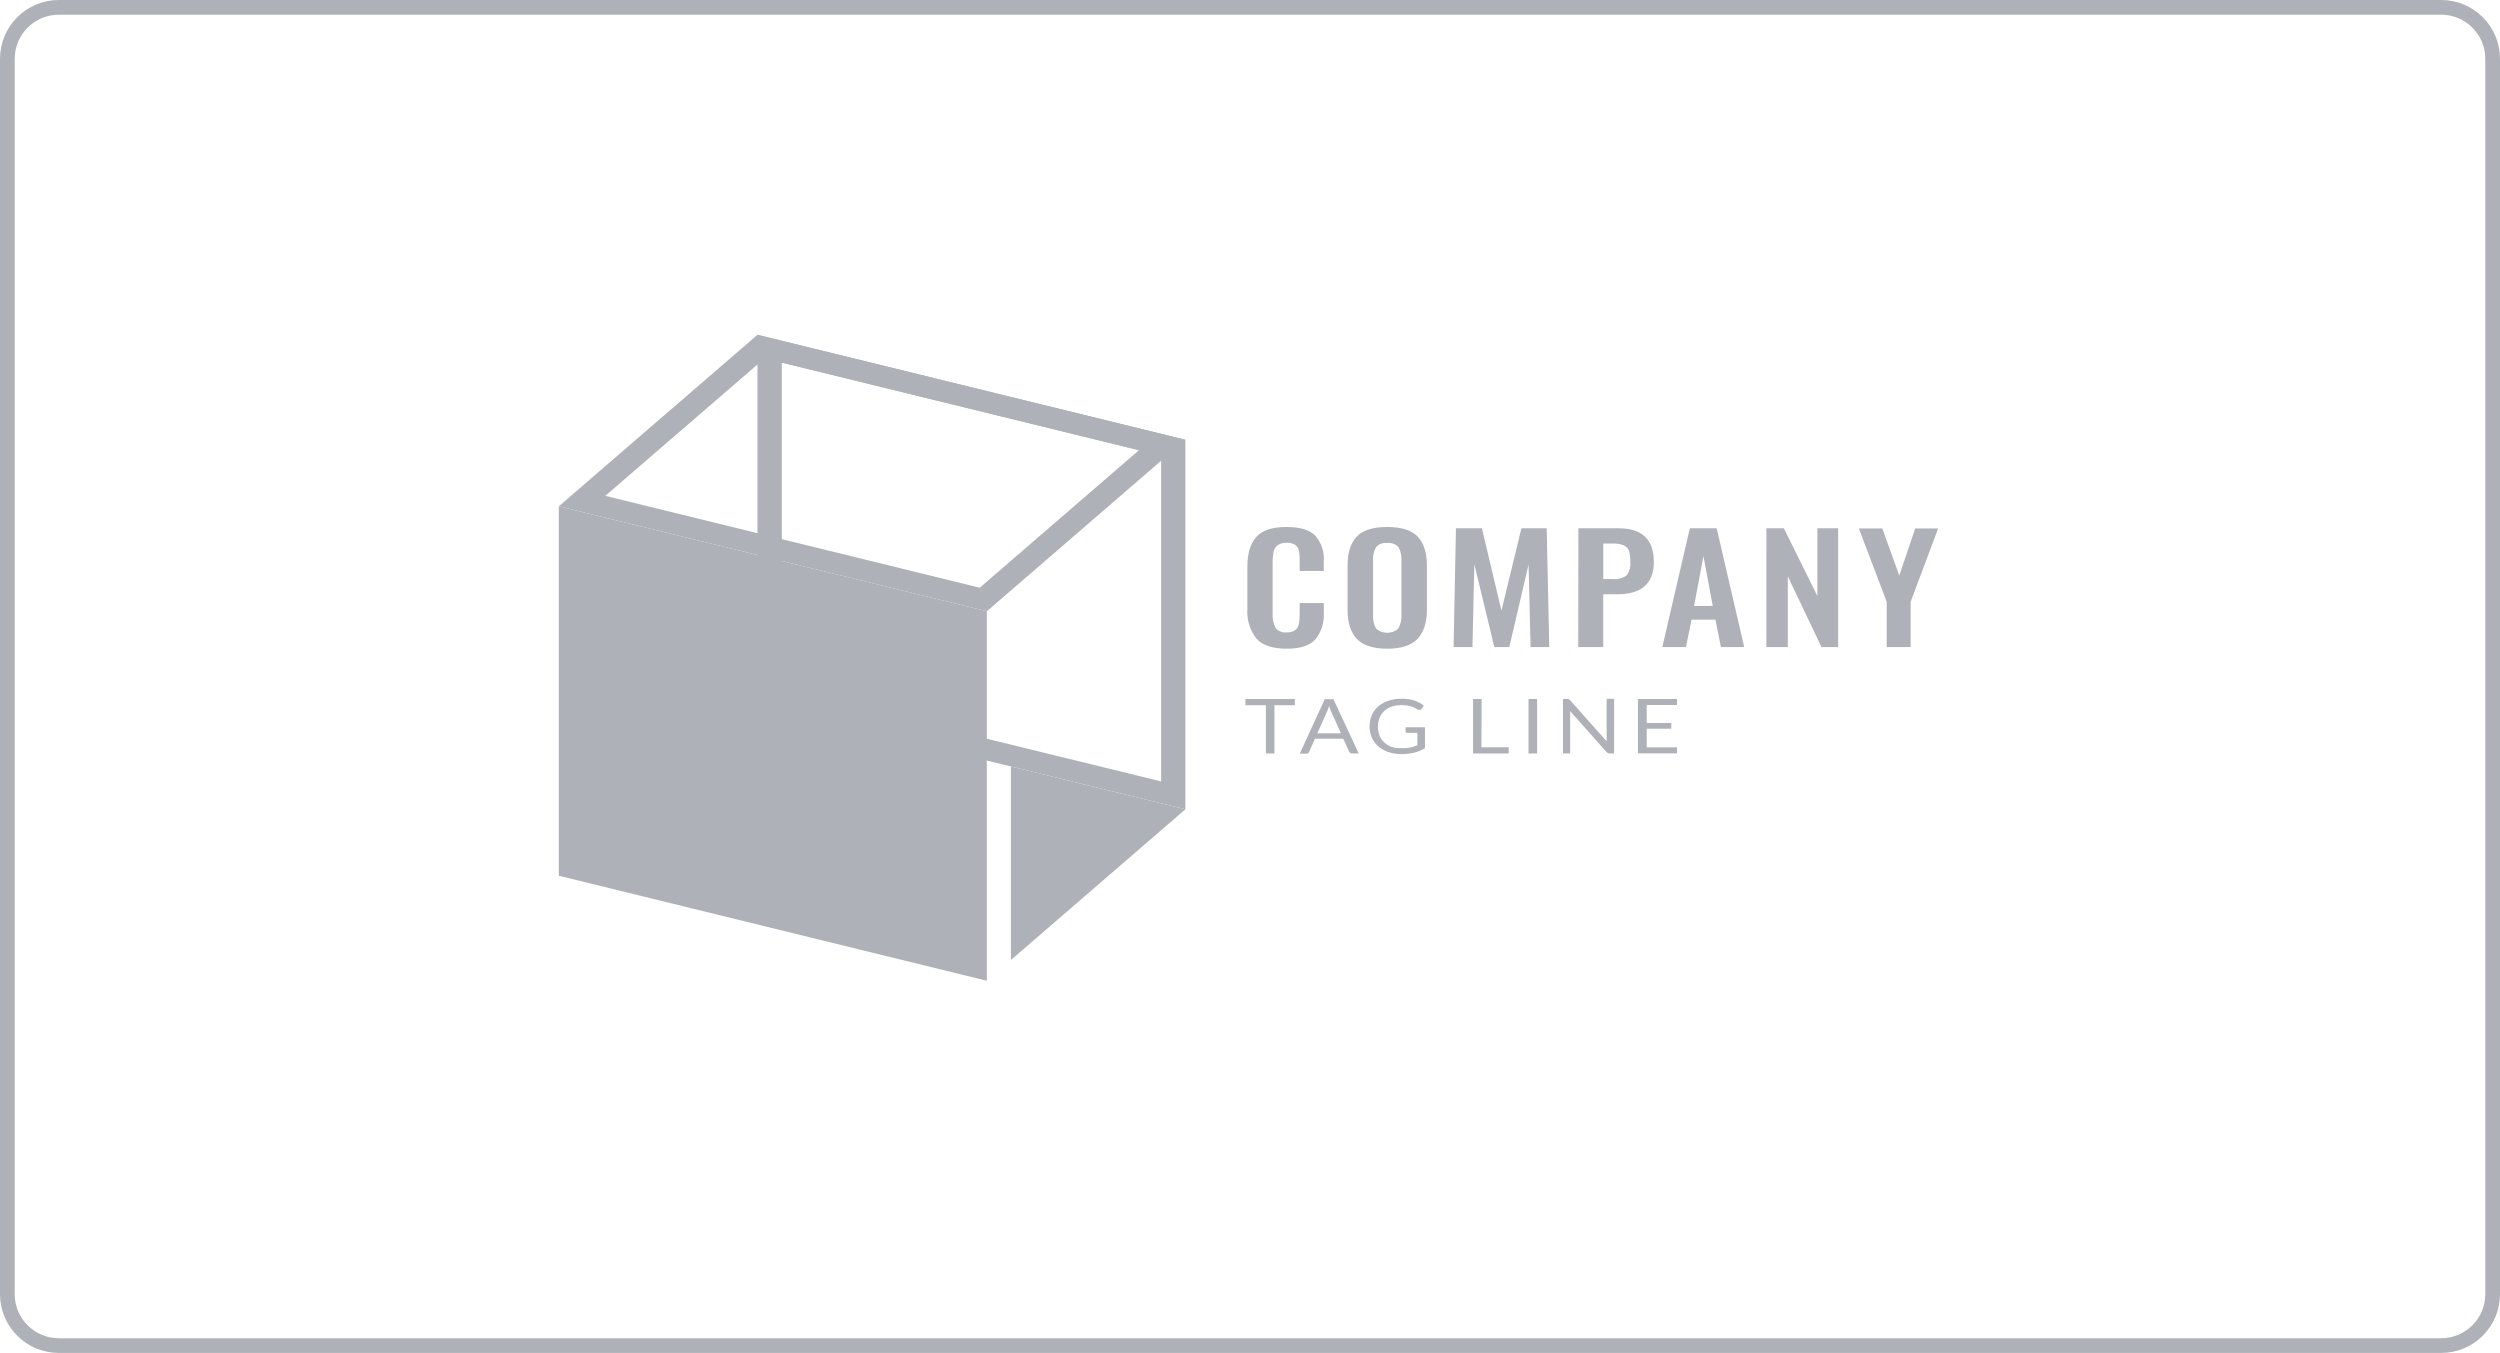
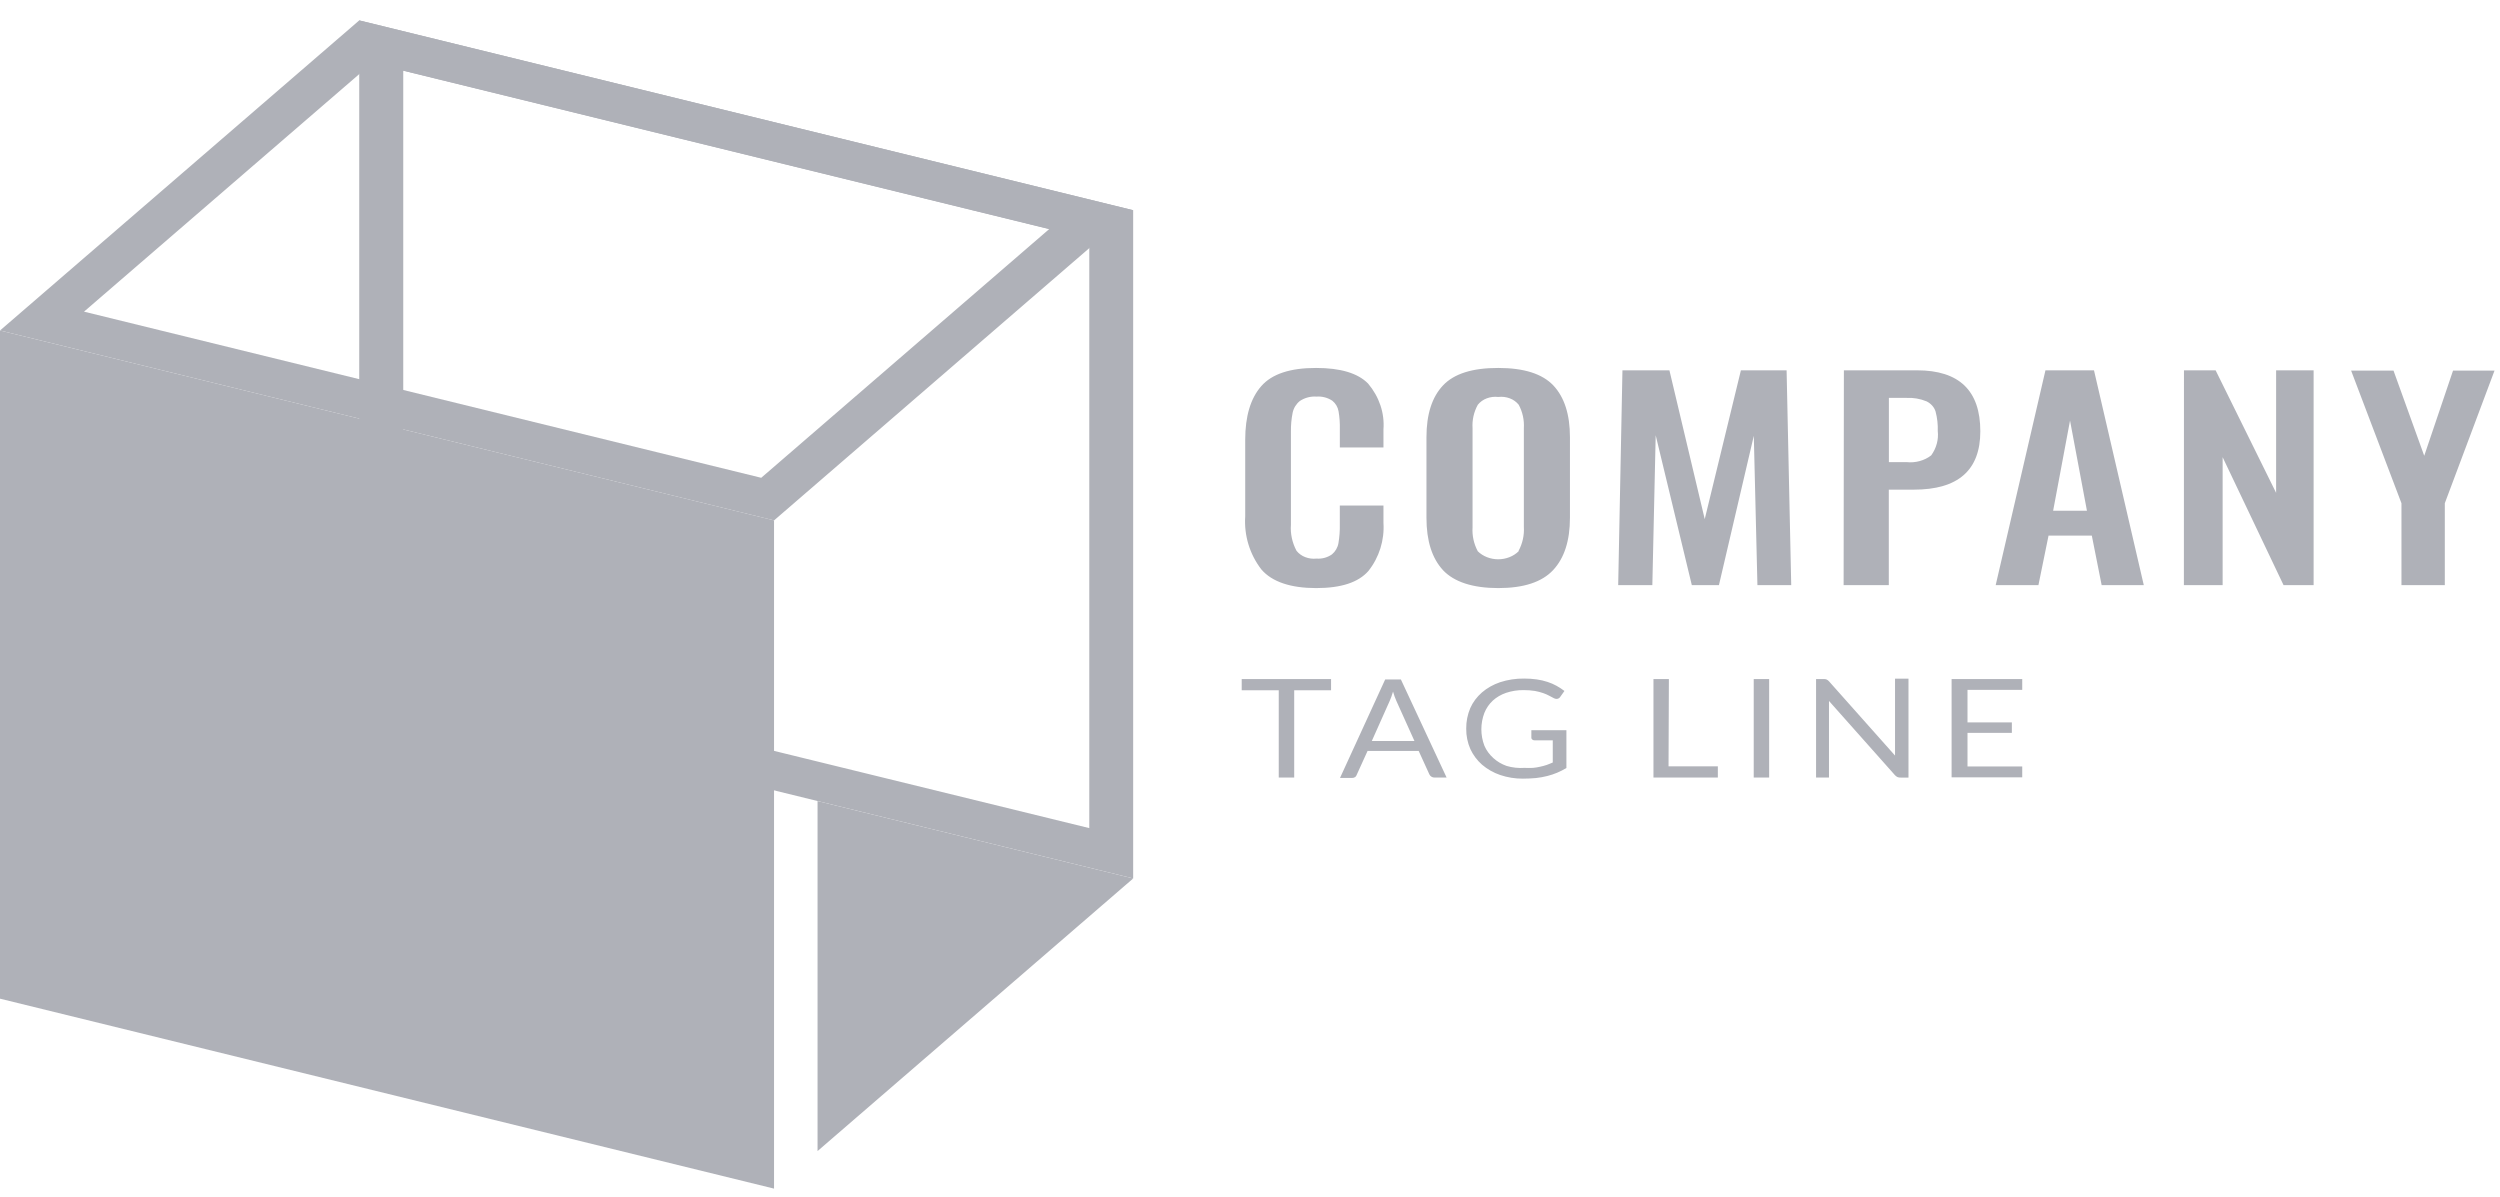
- <svg xmlns="http://www.w3.org/2000/svg" width="170" height="92" fill="none">
-   <rect width="169" height="91" x=".5" y=".5" stroke="#AFB1B8" rx="3.5" />
-   <path fill="#AFB1B8" d="M85.425 43.408a2.947 2.947 0 0 1-.605-1.988v-2.884c0-.883.2-1.555.602-2.015.4-.46 1.089-.688 2.065-.686.917 0 1.569.196 1.954.587.42.499.624 1.109.577 1.724v.678h-1.64v-.686c.005-.225-.01-.45-.048-.672a.65.65 0 0 0-.235-.399.95.95 0 0 0-.594-.156 1.005 1.005 0 0 0-.625.165.768.768 0 0 0-.272.44 3.332 3.332 0 0 0-.065.712v3.5c-.026.337.047.675.21.982a.77.77 0 0 0 .328.238.9.9 0 0 0 .424.056.893.893 0 0 0 .58-.159.704.704 0 0 0 .245-.425c.039-.232.056-.467.051-.701v-.71h1.641v.648a2.64 2.64 0 0 1-.567 1.813c-.377.428-1.02.642-1.964.642s-1.658-.229-2.062-.704ZM92.257 43.438c-.415-.45-.622-1.103-.622-1.969v-3.032c0-.857.207-1.505.622-1.945.414-.44 1.107-.659 2.079-.657.965 0 1.654.22 2.069.657.414.44.625 1.088.625 1.945v3.032c0 .857-.21 1.514-.632 1.966-.421.451-1.107.677-2.062.677-.955 0-1.661-.229-2.08-.674Zm2.843-.728c.149-.28.216-.589.197-.897v-3.714a1.65 1.65 0 0 0-.193-.88.776.776 0 0 0-.335-.241.907.907 0 0 0-.433-.052.918.918 0 0 0-.434.052.786.786 0 0 0-.337.241c-.15.275-.217.578-.197.88v3.731c-.02.309.047.617.197.898.095.094.213.17.346.222a1.158 1.158 0 0 0 .843 0c.133-.052.25-.128.346-.222v-.018ZM99.004 35.924h1.766l1.328 5.595 1.359-5.595h1.719L105.35 44h-1.271l-.136-5.613L102.632 44h-1.019l-1.359-5.633-.126 5.633h-1.284l.16-8.076ZM107.33 35.924h2.752c1.585 0 2.378.764 2.378 2.293 0 1.464-.835 2.196-2.504 2.194h-.937V44h-1.699l.01-8.077Zm2.351 3.451c.168.019.338.005.5-.039.161-.044.309-.117.434-.216.195-.273.281-.593.245-.912a2.526 2.526 0 0 0-.082-.733.582.582 0 0 0-.125-.222.7.7 0 0 0-.214-.162 1.762 1.762 0 0 0-.758-.13h-.659v2.414h.659ZM114.909 35.924h1.825L118.606 44h-1.584l-.37-1.862h-1.627L114.644 44h-1.606l1.871-8.076Zm1.56 5.279-.636-3.39-.635 3.39h1.271ZM120.117 35.924h1.189l2.276 4.607v-4.607h1.41V44h-1.131l-2.29-4.81V44h-1.457l.003-8.076ZM128.294 40.92l-1.892-4.985h1.594l1.155 3.203 1.083-3.203h1.56l-1.869 4.986V44h-1.631v-3.08ZM88.048 47.532v.422h-1.386v3.282h-.581v-3.282h-1.393v-.422h3.36ZM92.393 51.236h-.449a.2.2 0 0 1-.126-.035.194.194 0 0 1-.074-.085l-.401-.88H89.42l-.4.88a.243.243 0 0 1-.062.1.208.208 0 0 1-.126.035h-.448l1.698-3.704h.592l1.719 3.69Zm-2.813-1.375h1.603l-.68-1.508a2.699 2.699 0 0 1-.125-.349c-.024.07-.044.138-.064.197l-.062.155-.672 1.505ZM95.321 50.872c.106.005.213.005.32 0 .091-.008.182-.023.271-.044.083-.017.165-.04.245-.067.075-.027.15-.059.227-.091v-.833h-.679a.137.137 0 0 1-.092-.03.086.086 0 0 1-.026-.03.074.074 0 0 1-.008-.037v-.284h1.318v1.42a2.578 2.578 0 0 1-.716.301c-.14.036-.281.061-.425.077-.165.016-.33.023-.496.023a2.59 2.59 0 0 1-.856-.138 2.09 2.09 0 0 1-.68-.387 1.79 1.79 0 0 1-.438-.587 1.851 1.851 0 0 1-.156-.768 1.92 1.92 0 0 1 .153-.774c.097-.22.247-.42.438-.587.194-.167.425-.297.68-.384.29-.095.6-.142.91-.138.158 0 .316.01.472.032.138.02.274.051.404.094.12.038.233.088.34.147.104.057.203.122.296.193l-.163.229a.142.142 0 0 1-.055.05.17.17 0 0 1-.078.02.222.222 0 0 1-.105-.029 2.113 2.113 0 0 1-.167-.088 1.504 1.504 0 0 0-.227-.1 2.127 2.127 0 0 0-.313-.082 2.614 2.614 0 0 0-.431-.032 2.009 2.009 0 0 0-.656.103c-.189.065-.36.165-.5.293a1.29 1.29 0 0 0-.315.46 1.732 1.732 0 0 0 0 1.235c.074.175.19.333.34.467.139.127.308.227.495.293.217.064.445.089.673.073ZM100.736 50.814h1.855v.422h-2.422v-3.704h.581l-.014 3.282ZM104.521 51.236h-.581v-3.704h.581v3.704ZM106.681 47.55a.28.28 0 0 1 .089.067l2.483 2.792a.97.97 0 0 1 0-.132V47.517h.506v3.72h-.292a.277.277 0 0 1-.126-.021.322.322 0 0 1-.091-.07l-2.48-2.79v2.88h-.486v-3.704h.302c.033 0 .065.006.095.017ZM114.036 47.532v.407h-2.058v1.223h1.668v.393h-1.668v1.264h2.058v.408h-2.656v-3.695h2.656ZM53.162 24.655l25.795 6.324v22.158l-25.795-6.32V24.654Zm-1.655-1.888v25.126l29.1 7.136V29.905l-29.1-7.138Z" />
-   <path fill="#AFB1B8" d="M67.104 66.692 38 59.551V34.427l29.104 7.139v25.126Z" />
-   <path fill="#AFB1B8" d="m51.99 24.371 25.458 6.244-10.826 9.35-25.463-6.247 10.83-9.347Zm-.483-1.604L38 34.427l29.104 7.14 13.504-11.662-29.1-7.138ZM68.741 65.279l11.867-10.247-11.867-2.913v13.16Z" />
+ <svg xmlns="http://www.w3.org/2000/svg" width="94" height="45" fill="none">
+   <path fill="#AFB1B8" d="M47.425 21.408a2.947 2.947 0 0 1-.605-1.988v-2.884c0-.883.2-1.555.602-2.015.4-.46 1.089-.688 2.065-.686.917 0 1.569.196 1.953.587.42.499.625 1.109.578 1.724v.678h-1.64v-.687c.005-.224-.01-.449-.048-.671a.65.65 0 0 0-.235-.399.95.95 0 0 0-.594-.155 1.005 1.005 0 0 0-.625.164.768.768 0 0 0-.272.44 3.332 3.332 0 0 0-.065.713v3.499c-.026.337.047.675.21.982a.77.77 0 0 0 .328.238.9.9 0 0 0 .424.055.893.893 0 0 0 .58-.158.704.704 0 0 0 .245-.425c.038-.232.056-.467.051-.701v-.71h1.641v.648a2.64 2.64 0 0 1-.567 1.813c-.377.428-1.02.642-1.964.642s-1.658-.229-2.062-.704ZM54.257 21.438c-.415-.45-.622-1.103-.622-1.968v-3.033c0-.857.207-1.505.622-1.945.414-.44 1.107-.659 2.079-.657.965 0 1.654.22 2.069.657.414.44.625 1.088.625 1.945v3.032c0 .857-.21 1.514-.632 1.966-.421.451-1.107.677-2.062.677-.955 0-1.661-.229-2.08-.674Zm2.843-.728c.149-.28.216-.589.197-.897v-3.714a1.65 1.65 0 0 0-.193-.88.776.776 0 0 0-.335-.241.907.907 0 0 0-.433-.052.918.918 0 0 0-.434.052.786.786 0 0 0-.337.242c-.15.274-.217.576-.197.88v3.73c-.02.309.047.617.197.898.095.094.214.17.346.222a1.158 1.158 0 0 0 .843 0c.133-.052.25-.128.346-.222v-.018ZM61.004 13.924h1.766l1.328 5.595 1.36-5.595h1.718L67.35 22h-1.271l-.136-5.613L64.632 22h-1.02l-1.358-5.634L62.128 22h-1.284l.16-8.076ZM69.33 13.924h2.752c1.585 0 2.378.764 2.378 2.293 0 1.464-.835 2.196-2.504 2.194h-.937V22H69.32l.01-8.077Zm2.351 3.451c.168.019.338.006.5-.039.16-.044.31-.117.434-.216.195-.273.281-.593.245-.912a2.525 2.525 0 0 0-.082-.733.594.594 0 0 0-.125-.222.703.703 0 0 0-.214-.162 1.759 1.759 0 0 0-.758-.13h-.659v2.414h.66ZM76.91 13.924h1.824L80.606 22h-1.584l-.37-1.862h-1.627L76.645 22h-1.607l1.871-8.076Zm1.559 5.279-.636-3.39-.635 3.39h1.27ZM82.117 13.924h1.19l2.275 4.607v-4.607h1.41V22h-1.131l-2.29-4.81V22h-1.457l.003-8.076ZM90.294 18.92l-1.892-4.985h1.594l1.155 3.203 1.083-3.203h1.56l-1.869 4.986V22h-1.63v-3.08ZM50.048 25.532v.422h-1.386v3.282h-.581v-3.282h-1.393v-.422h3.36ZM54.393 29.236h-.449a.2.2 0 0 1-.126-.035.194.194 0 0 1-.074-.085l-.401-.88H51.42l-.4.88a.243.243 0 0 1-.062.1.208.208 0 0 1-.126.035h-.448l1.699-3.704h.59l1.72 3.69Zm-2.813-1.375h1.603l-.68-1.508a2.699 2.699 0 0 1-.125-.349c-.024.07-.044.138-.064.197l-.062.155-.672 1.505ZM57.321 28.872c.107.005.213.005.32 0 .091-.008.182-.023.271-.044.083-.017.165-.04.245-.067.075-.026.15-.059.227-.091v-.833h-.679a.137.137 0 0 1-.092-.03.086.086 0 0 1-.026-.03.074.074 0 0 1-.008-.037v-.284h1.318v1.42a2.578 2.578 0 0 1-.716.301c-.14.036-.281.061-.425.077-.165.015-.33.023-.496.023a2.59 2.59 0 0 1-.856-.138 2.09 2.09 0 0 1-.68-.387 1.79 1.79 0 0 1-.438-.586 1.851 1.851 0 0 1-.156-.769 1.92 1.92 0 0 1 .153-.774c.097-.22.247-.42.438-.587.194-.167.425-.297.68-.384.29-.095.6-.142.91-.138.158 0 .316.01.472.032.138.02.274.051.404.094.12.038.233.088.34.147.104.058.203.122.296.193l-.163.229a.142.142 0 0 1-.055.05.17.17 0 0 1-.078.02.222.222 0 0 1-.105-.029 2.113 2.113 0 0 1-.167-.088 1.504 1.504 0 0 0-.227-.1 2.127 2.127 0 0 0-.313-.082 2.614 2.614 0 0 0-.431-.032 2.009 2.009 0 0 0-.656.103c-.189.065-.36.165-.5.293a1.29 1.29 0 0 0-.315.46 1.732 1.732 0 0 0 0 1.235c.074.174.19.333.34.467.139.127.308.227.495.293.216.064.445.089.673.073ZM62.736 28.814h1.855v.422H62.17v-3.704h.58l-.013 3.282ZM66.52 29.236h-.58v-3.704h.58v3.704ZM68.681 25.55a.28.28 0 0 1 .089.067l2.483 2.792a.881.881 0 0 1 0-.132V25.517h.506v3.72h-.292a.275.275 0 0 1-.126-.021.328.328 0 0 1-.091-.07l-2.48-2.79v2.88h-.486v-3.704h.302c.033 0 .066.006.095.017ZM76.036 25.532v.407h-2.058v1.223h1.668v.393h-1.668v1.265h2.058v.407H73.38v-3.695h2.656ZM15.162 2.656l25.795 6.323v22.158l-25.795-6.32V2.655ZM13.507.766v25.127l29.1 7.136V7.905L13.508.767Z" />
+   <path fill="#AFB1B8" d="M29.104 44.692 0 37.55V12.427l29.104 7.139v25.126Z" />
+   <path fill="#AFB1B8" d="m13.99 2.371 25.458 6.244-10.826 9.35-25.463-6.247L13.99 2.37ZM13.507.767 0 12.427l29.104 7.14L42.608 7.904 13.508.767ZM30.741 43.279 42.608 33.03 30.74 30.12v13.16Z" />
</svg>
